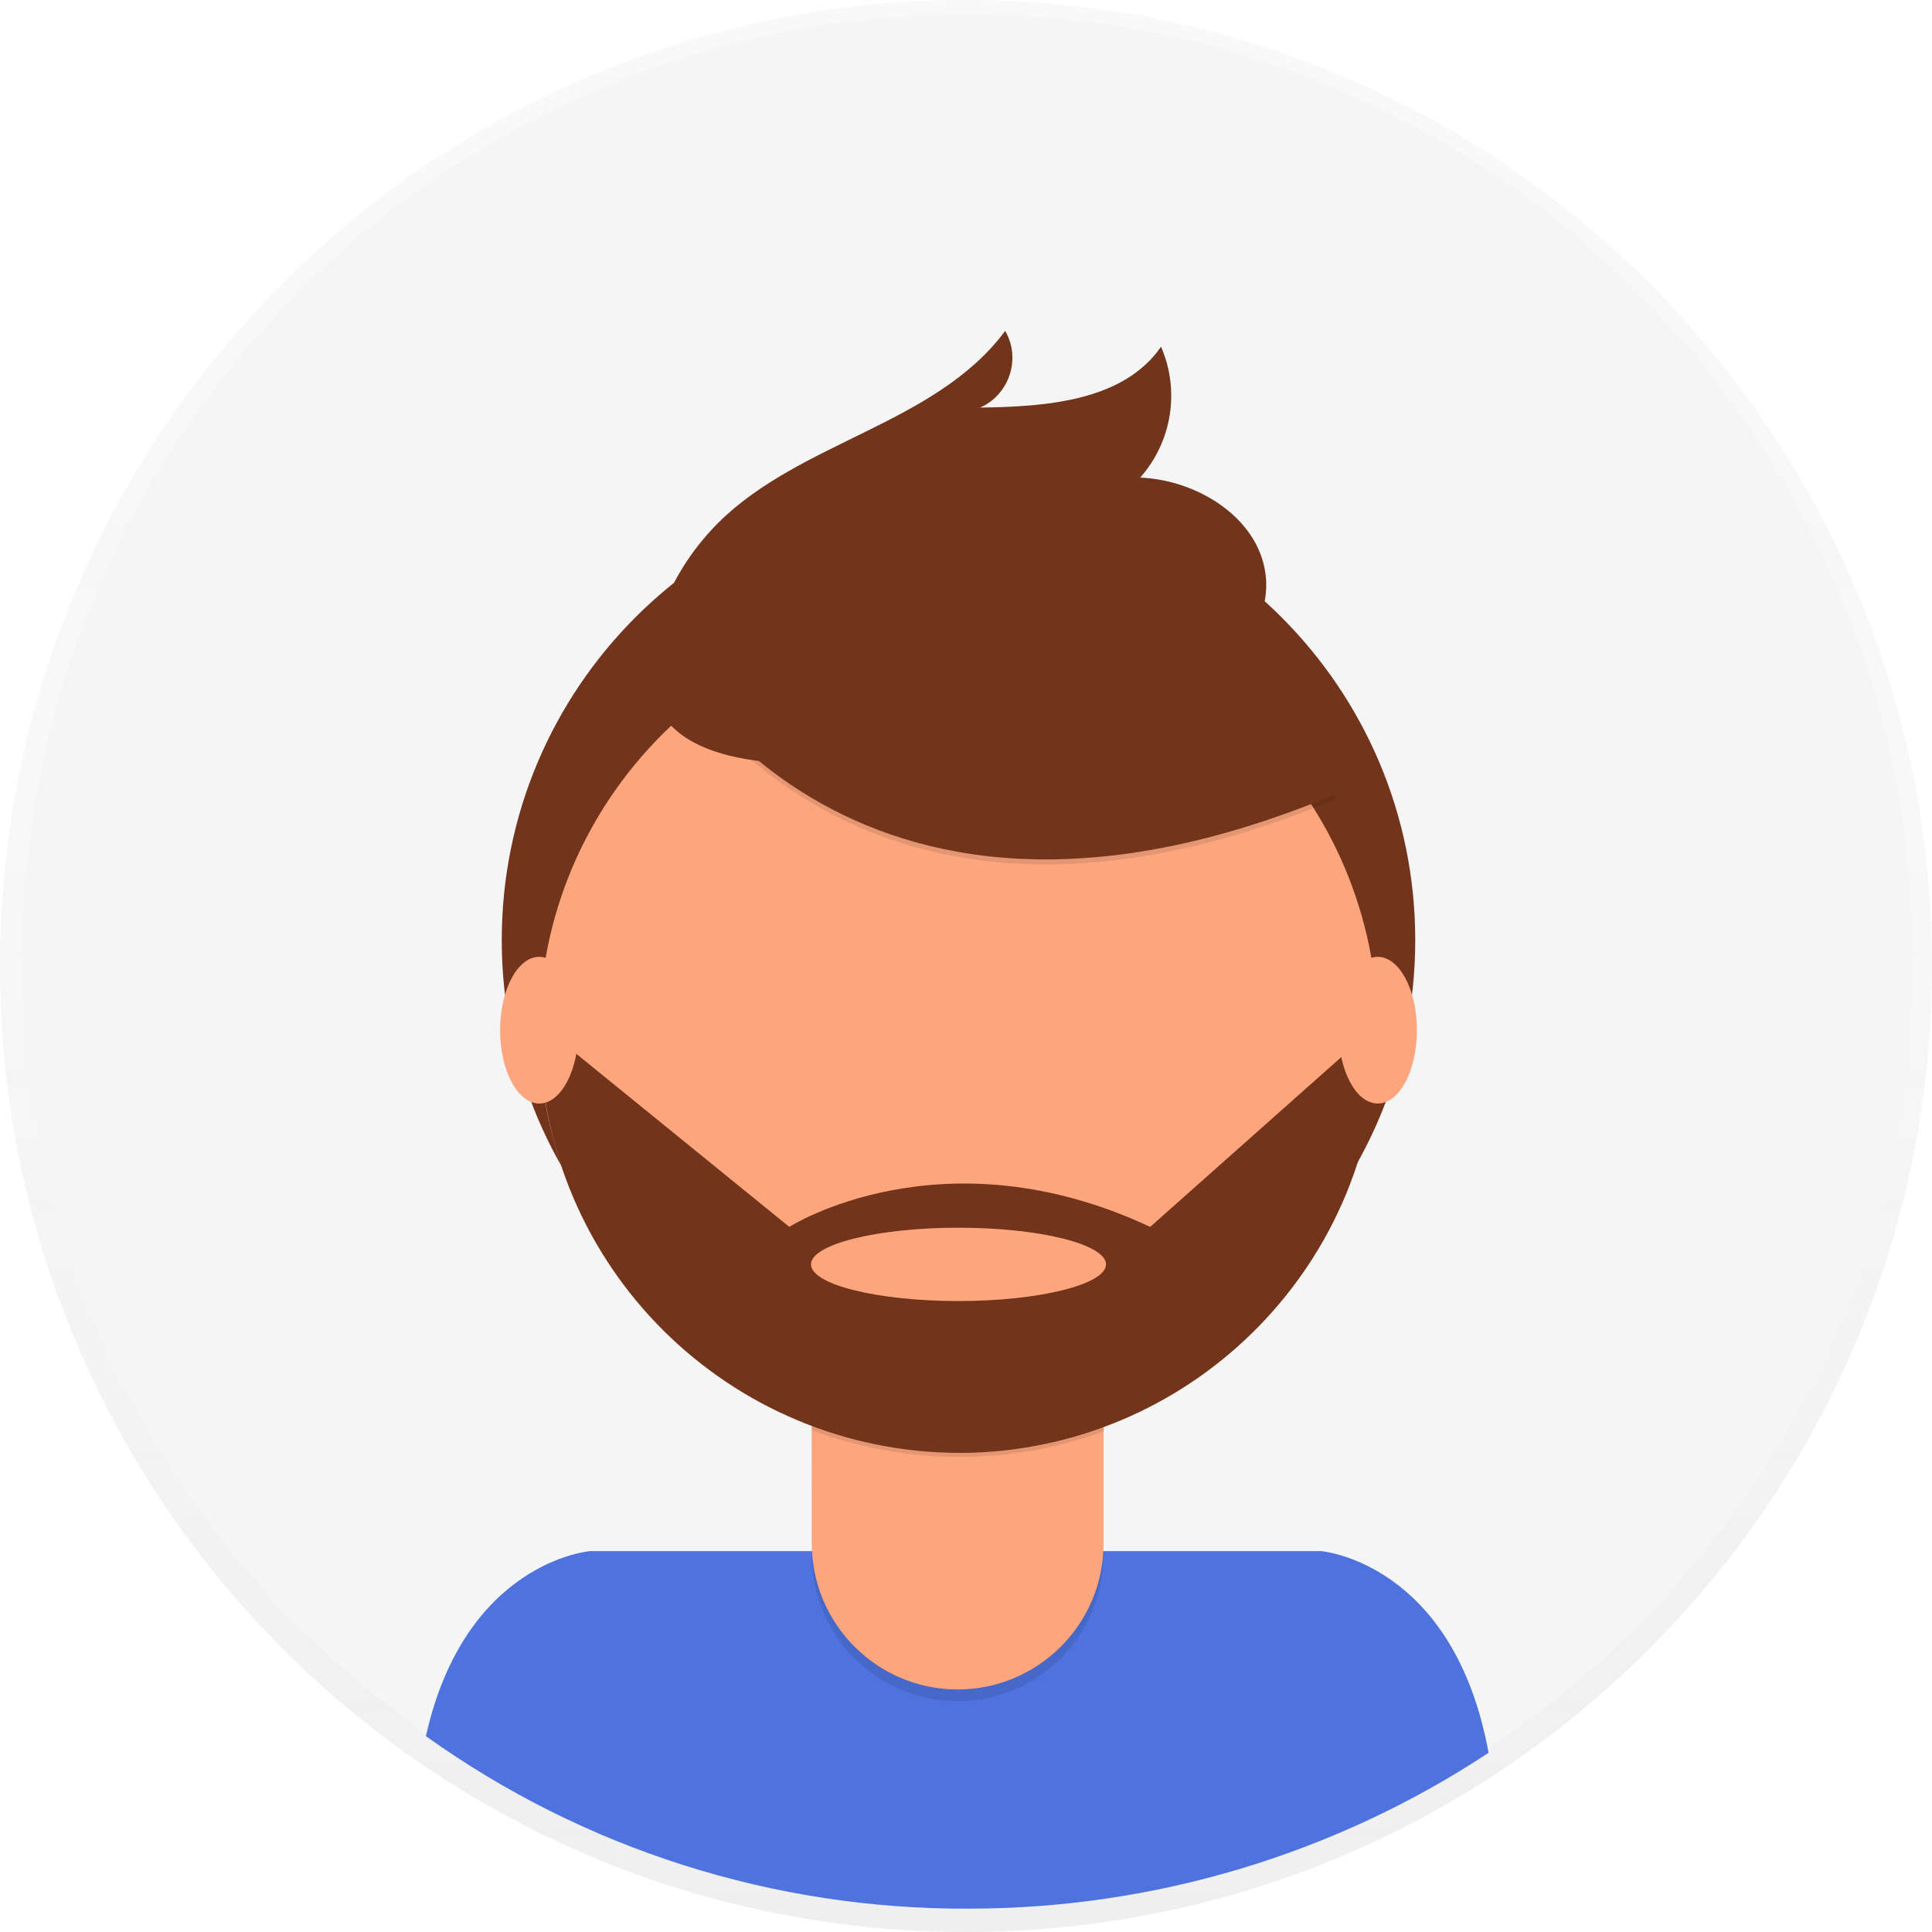
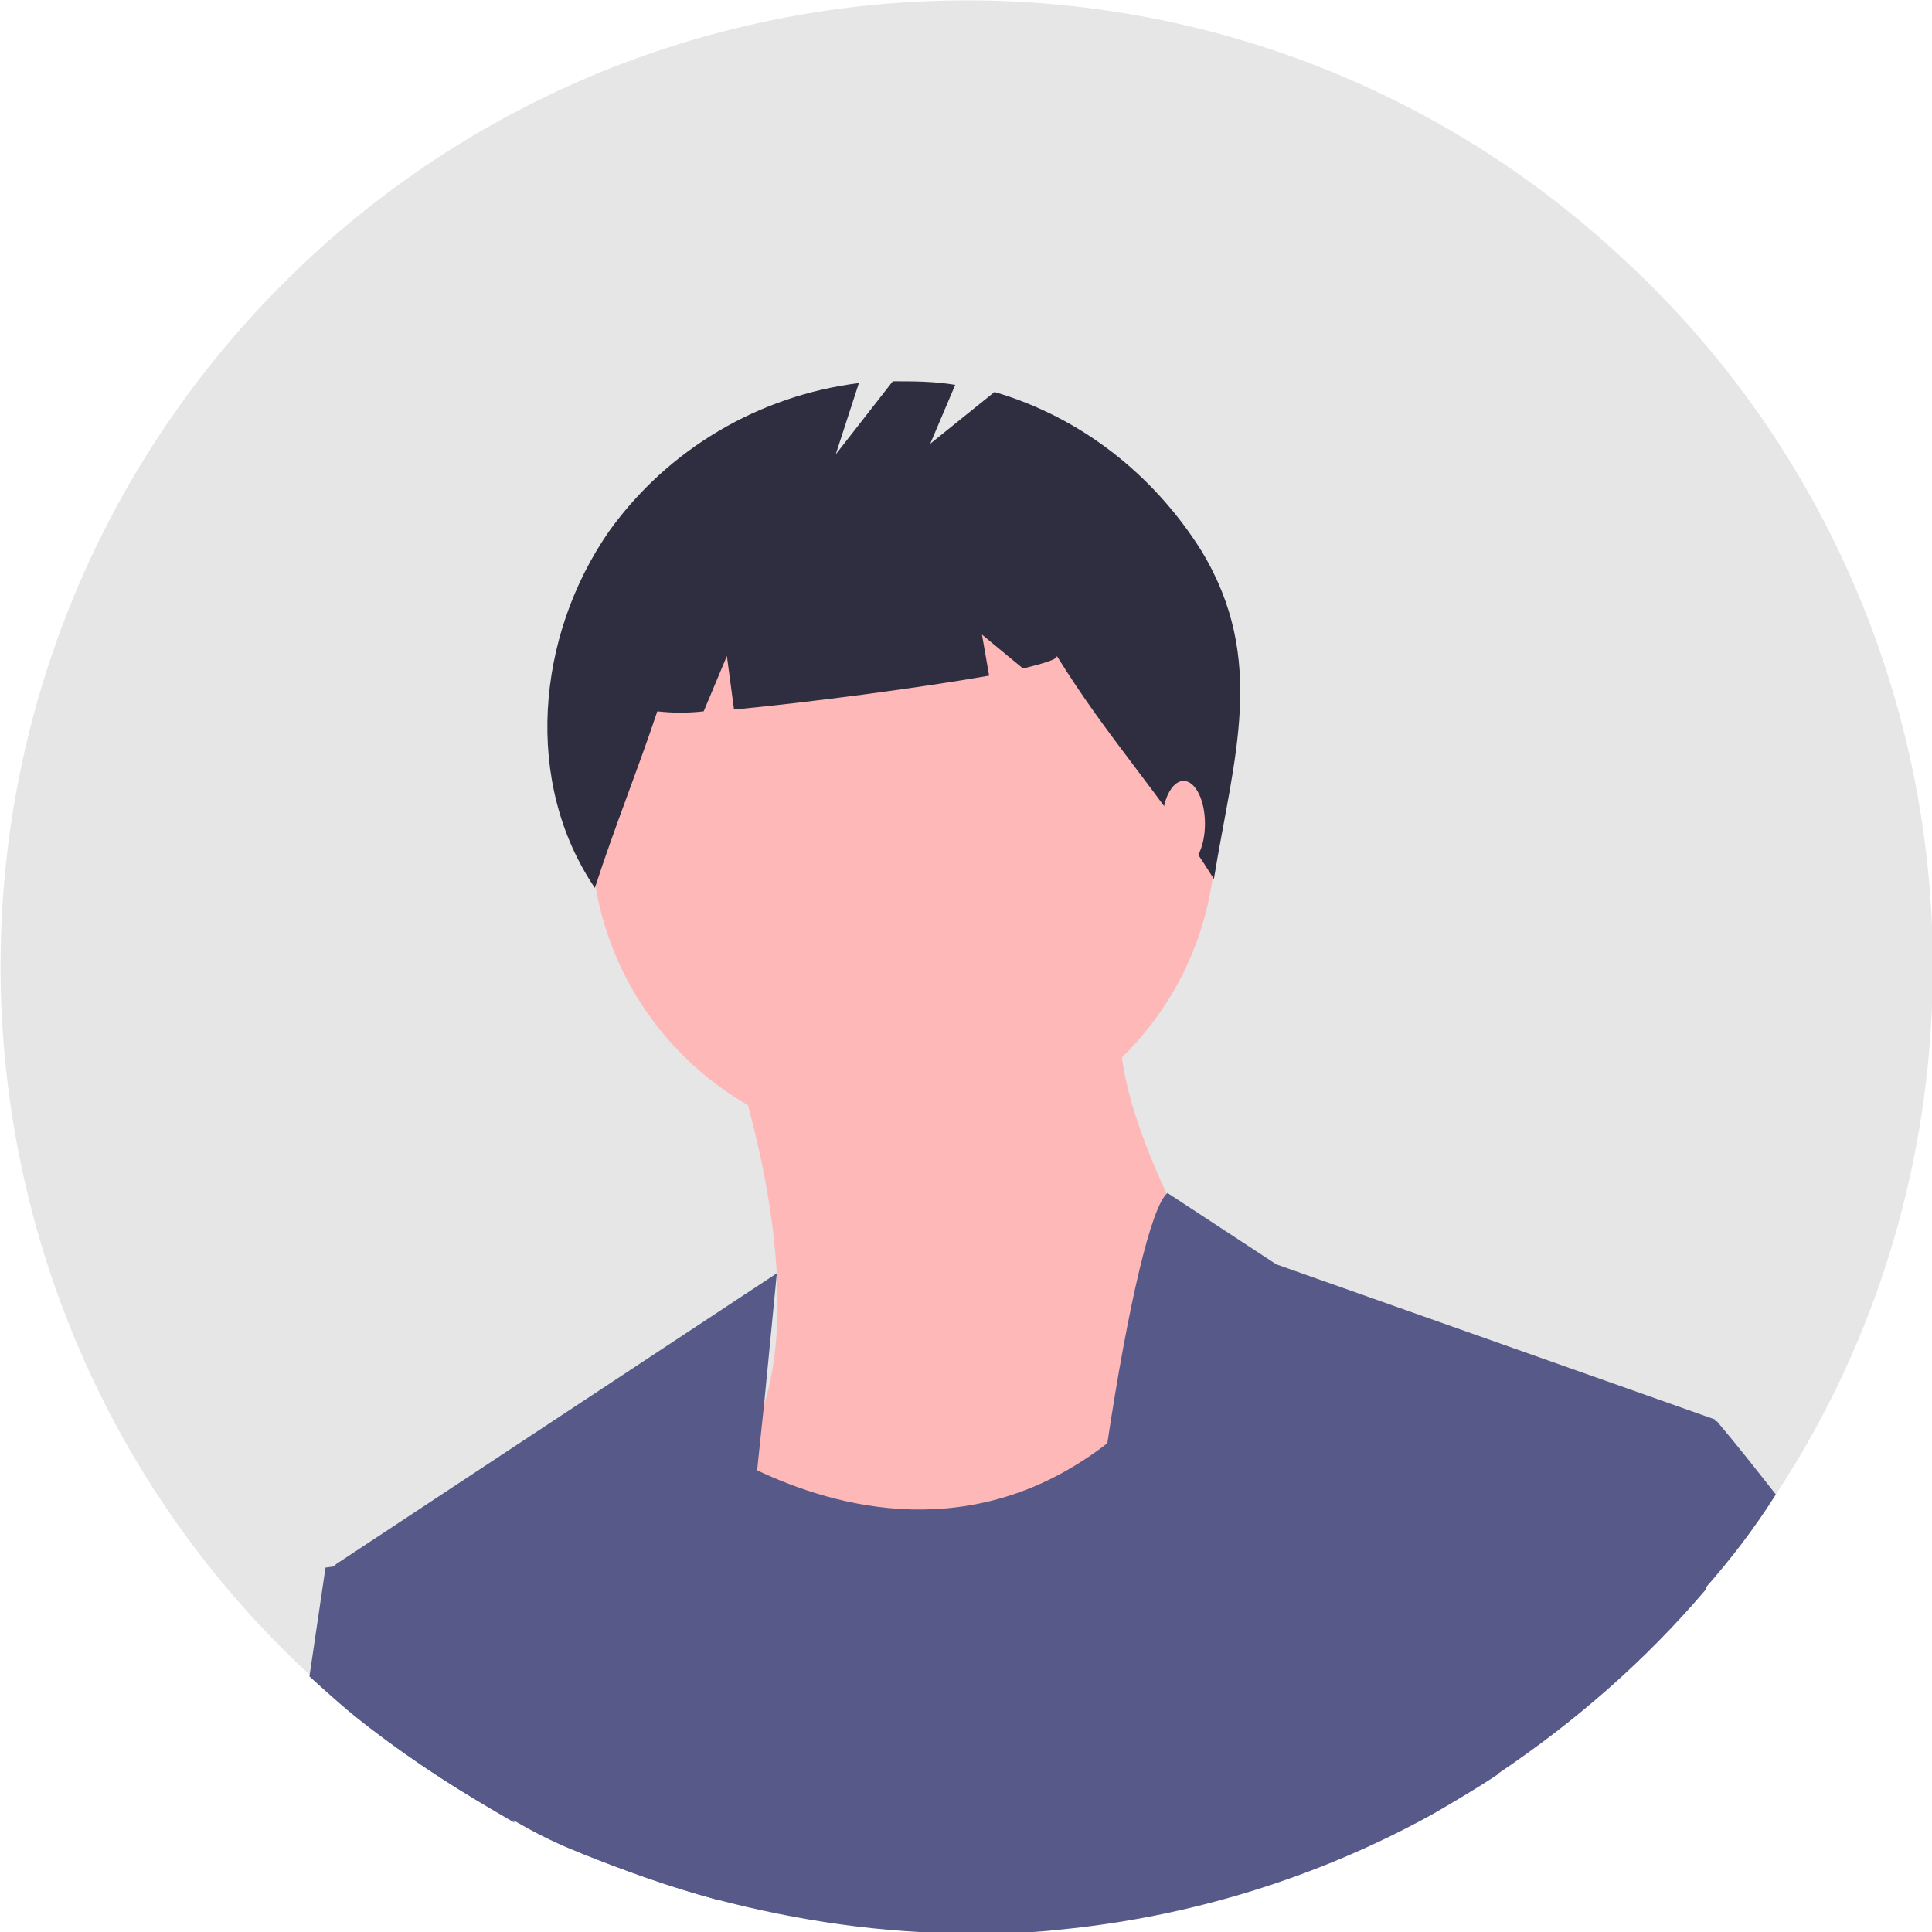
- <svg xmlns="http://www.w3.org/2000/svg" version="1.1" id="_x38_8ce59e9-c4b8-4d1d-9d7a-ce0190159aa8" x="0px" y="0px" viewBox="0 0 231.8 231.8" style="enable-background:new 0 0 231.8 231.8;" xml:space="preserve">
+ <svg xmlns="http://www.w3.org/2000/svg" version="1.1" id="Layer_1" x="0px" y="0px" viewBox="0 0 108.3 108.3" style="enable-background:new 0 0 108.3 108.3;" xml:space="preserve">
  <style type="text/css">
- 	.st0{opacity:0.5;}
- 	.st1{fill:url(#SVGID_1_);}
- 	.st2{fill:#F5F5F5;}
- 	.st3{fill:#4E73DF;}
- 	.st4{fill:#72351C;}
- 	.st5{opacity:0.1;enable-background:new    ;}
- 	.st6{fill:#FDA57D;}
+ 	.st0{fill:#E6E6E6;}
+ 	.st1{fill:#FFB8B8;}
+ 	.st2{fill:#575A89;}
+ 	.st3{fill:#2F2E41;}
</style>
-   <g class="st0">
-     <linearGradient id="SVGID_1_" gradientUnits="userSpaceOnUse" x1="115.89" y1="526.22" x2="115.89" y2="758" gradientTransform="matrix(1 0 0 -1 0 758)">
-       <stop offset="0" style="stop-color:#808080;stop-opacity:0.25" />
-       <stop offset="0.54" style="stop-color:#808080;stop-opacity:0.12" />
-       <stop offset="1" style="stop-color:#808080;stop-opacity:0.1" />
-     </linearGradient>
-     <circle class="st1" cx="115.9" cy="115.9" r="115.9" />
+   <g id="Group_45" transform="translate(-191 -152.079)">
+     <g id="Group_30" transform="translate(282.246 224.353)">
+       <path id="Path_944" class="st0" d="M17.1-18.1c0,10.5-3,20.8-8.8,29.6c-1.2,1.9-2.5,3.6-4,5.3c-3.4,4-7.3,7.4-11.6,10.3    c-1.2,0.8-2.4,1.5-3.6,2.2c-6.5,3.6-13.7,5.8-21,6.5c-1.7,0.2-3.4,0.2-5.1,0.2c-4.7,0-9.4-0.6-14-1.8c-2.6-0.7-5.1-1.6-7.6-2.6    c-1.3-0.5-2.5-1.1-3.7-1.8c-2.9-1.5-5.6-3.3-8.2-5.3c-1.2-0.9-2.3-1.9-3.4-2.9C-95.8,1.3-97.1-33-76.8-54.9s54.6-23.3,76.5-2.9    C10.8-47.6,17.1-33.2,17.1-18.1L17.1-18.1z" />
+       <path id="Path_945" class="st1" d="M-50.2-13.2c0,0,4.9,13.7,1.1,21.4s6,16.4,6,16.4s25.8-13.1,22.5-19.7s-8.8-15.3-7.7-20.8    L-50.2-13.2z" />
+       <ellipse id="Ellipse_185" class="st1" cx="-40.6" cy="-25.5" rx="17.5" ry="17.5" />
+       <path id="Path_946" class="st2" d="M-51.1,34.2c-2.6-0.7-5.1-1.6-7.6-2.6l0.5-13.3l4.9-11c1.1,0.9,2.3,1.6,3.5,2.3    c0.3,0.2,0.6,0.3,0.9,0.5c4.6,2.2,12.2,4.2,19.5-1.3c2.7-2.1,5-4.7,6.7-7.6L-8.8,9l0.7,8.4l0.8,9.8c-1.2,0.8-2.4,1.5-3.6,2.2    c-6.5,3.6-13.7,5.8-21,6.5c-1.7,0.2-3.4,0.2-5.1,0.2C-41.8,36.1-46.5,35.4-51.1,34.2z" />
+       <path id="Path_947" class="st2" d="M-47.7-0.9L-47.7-0.9l-0.7,7.2l-0.4,3.8l-0.5,5.6l-1.8,18.5c-2.6-0.7-5.1-1.6-7.6-2.6    c-1.3-0.5-2.5-1.1-3.7-1.8c-2.9-1.5-5.6-3.3-8.2-5.3l-1.9-9l0.1-0.1L-47.7-0.9z" />
+       <path id="Path_948" class="st2" d="M-10.9,29.3c-6.5,3.6-13.7,5.8-21,6.5c0.4-6.7,1-13.1,1.6-18.8c0.3-2.9,0.7-5.7,1.1-8.2    c1.2-8,2.5-13.5,3.4-14.2l6.1,4L4.9,7.3l-0.5,9.5c-3.4,4-7.3,7.4-11.6,10.3C-8.5,27.9-9.7,28.7-10.9,29.3z" />
+       <path id="Path_949" class="st2" d="M-70.5,24.6c-1.2-0.9-2.3-1.9-3.4-2.9l0.9-6.1l0.7-0.1l3.1-0.4l6.8,14.8    C-65.2,28.3-67.9,26.6-70.5,24.6L-70.5,24.6z" />
+       <path id="Path_950" class="st2" d="M8.3,11.5c-1.2,1.9-2.5,3.6-4,5.3c-3.4,4-7.3,7.4-11.6,10.3c-1.2,0.8-2.4,1.5-3.6,2.2l-0.6-2.8    l3.5-9.1l4.2-11.1l8.8,1.1C6.1,8.7,7.2,10.1,8.3,11.5z" />
+       <path id="Path_951" class="st3" d="M-23.9-41.4c-2.7-4.3-6.8-7.5-11.6-8.9l-3.6,2.9l1.4-3.3c-1.2-0.2-2.3-0.2-3.5-0.2l-3.2,4.1    l1.3-4c-5.6,0.7-10.7,3.7-14,8.3c-4.1,5.9-4.8,14.1-0.8,20c1.1-3.4,2.4-6.6,3.5-9.9c0.9,0.1,1.7,0.1,2.6,0l1.3-3.1l0.4,3    c4.2-0.4,10.3-1.2,14.3-1.9l-0.4-2.3l2.3,1.9c1.2-0.3,1.9-0.5,1.9-0.7c2.9,4.7,5.8,7.7,8.8,12.5C-22.1-29.8-20.2-35.3-23.9-41.4z" />
+       <ellipse id="Ellipse_186" class="st1" cx="-24.9" cy="-26.1" rx="1.2" ry="2.4" />
+     </g>
  </g>
-   <circle class="st2" cx="116.1" cy="115.1" r="113.4" />
-   <path class="st3" d="M116.2,229c22.2,0,43.9-6.5,62.4-18.7c-4.2-22.9-20.1-24.2-20.1-24.2H70.8c0,0-15,1.2-19.7,22.2  C70.1,221.9,92.9,229.1,116.2,229z" />
-   <circle class="st4" cx="115" cy="112.8" r="54.8" />
-   <path class="st5" d="M97.3,158.4h35.1l0,0v28.1c0,9.7-7.8,17.6-17.5,17.6c0,0,0,0,0,0l0,0c-9.7,0-17.5-7.9-17.5-17.5L97.3,158.4  L97.3,158.4z" />
-   <path class="st6" d="M100.7,157.1h28.4c1.9,0,3.3,1.5,3.3,3.4v24.7c0,9.7-7.9,17.5-17.5,17.5l0,0c-9.7,0-17.5-7.9-17.5-17.5v-24.7  C97.3,158.6,98.8,157.1,100.7,157.1L100.7,157.1z" />
-   <path class="st5" d="M97.4,171.6c11.3,4.2,23.8,4.3,35.1,0.1v-4.3H97.4V171.6z" />
-   <circle class="st6" cx="115" cy="123.7" r="50.3" />
-   <path class="st5" d="M79.2,77.9c0,0,21.2,43,81,18l-13.9-21.8l-24.7-8.9L79.2,77.9z" />
-   <path class="st4" d="M79.2,77.3c0,0,21.2,43,81,18l-13.9-21.8l-24.7-8.9L79.2,77.3z" />
-   <path class="st4" d="M79,74.4c1.4-4.4,3.9-8.4,7.2-11.7c9.9-9.8,26.1-11.8,34.4-23c1.8,3.1,0.7,7.1-2.4,8.9  c-0.2,0.1-0.4,0.2-0.6,0.3c8-0.1,17.2-0.8,21.7-7.3c2.3,5.3,1.3,11.4-2.5,15.7c7.1,0.3,14.6,5.1,15.1,12.2c0.3,4.7-2.6,9.1-6.5,11.9  s-8.5,3.9-13.1,4.9C118.8,89.2,70.3,101.6,79,74.4z" />
-   <path class="st4" d="M165.3,124.1H164L138,147.2c-25-11.7-43.3,0-43.3,0l-27.2-22.1l-2.7,0.3c0.8,27.8,23.9,49.6,51.7,48.9  C143.6,173.5,165.3,151.3,165.3,124.1L165.3,124.1z M115,156.1c-9.8,0-17.7-2-17.7-4.4s7.9-4.4,17.7-4.4s17.7,2,17.7,4.4  S124.7,156.1,115,156.1L115,156.1z" />
-   <ellipse class="st6" cx="64.7" cy="123.6" rx="4.7" ry="8.8" />
-   <ellipse class="st6" cx="165.3" cy="123.6" rx="4.7" ry="8.8" />
</svg>
